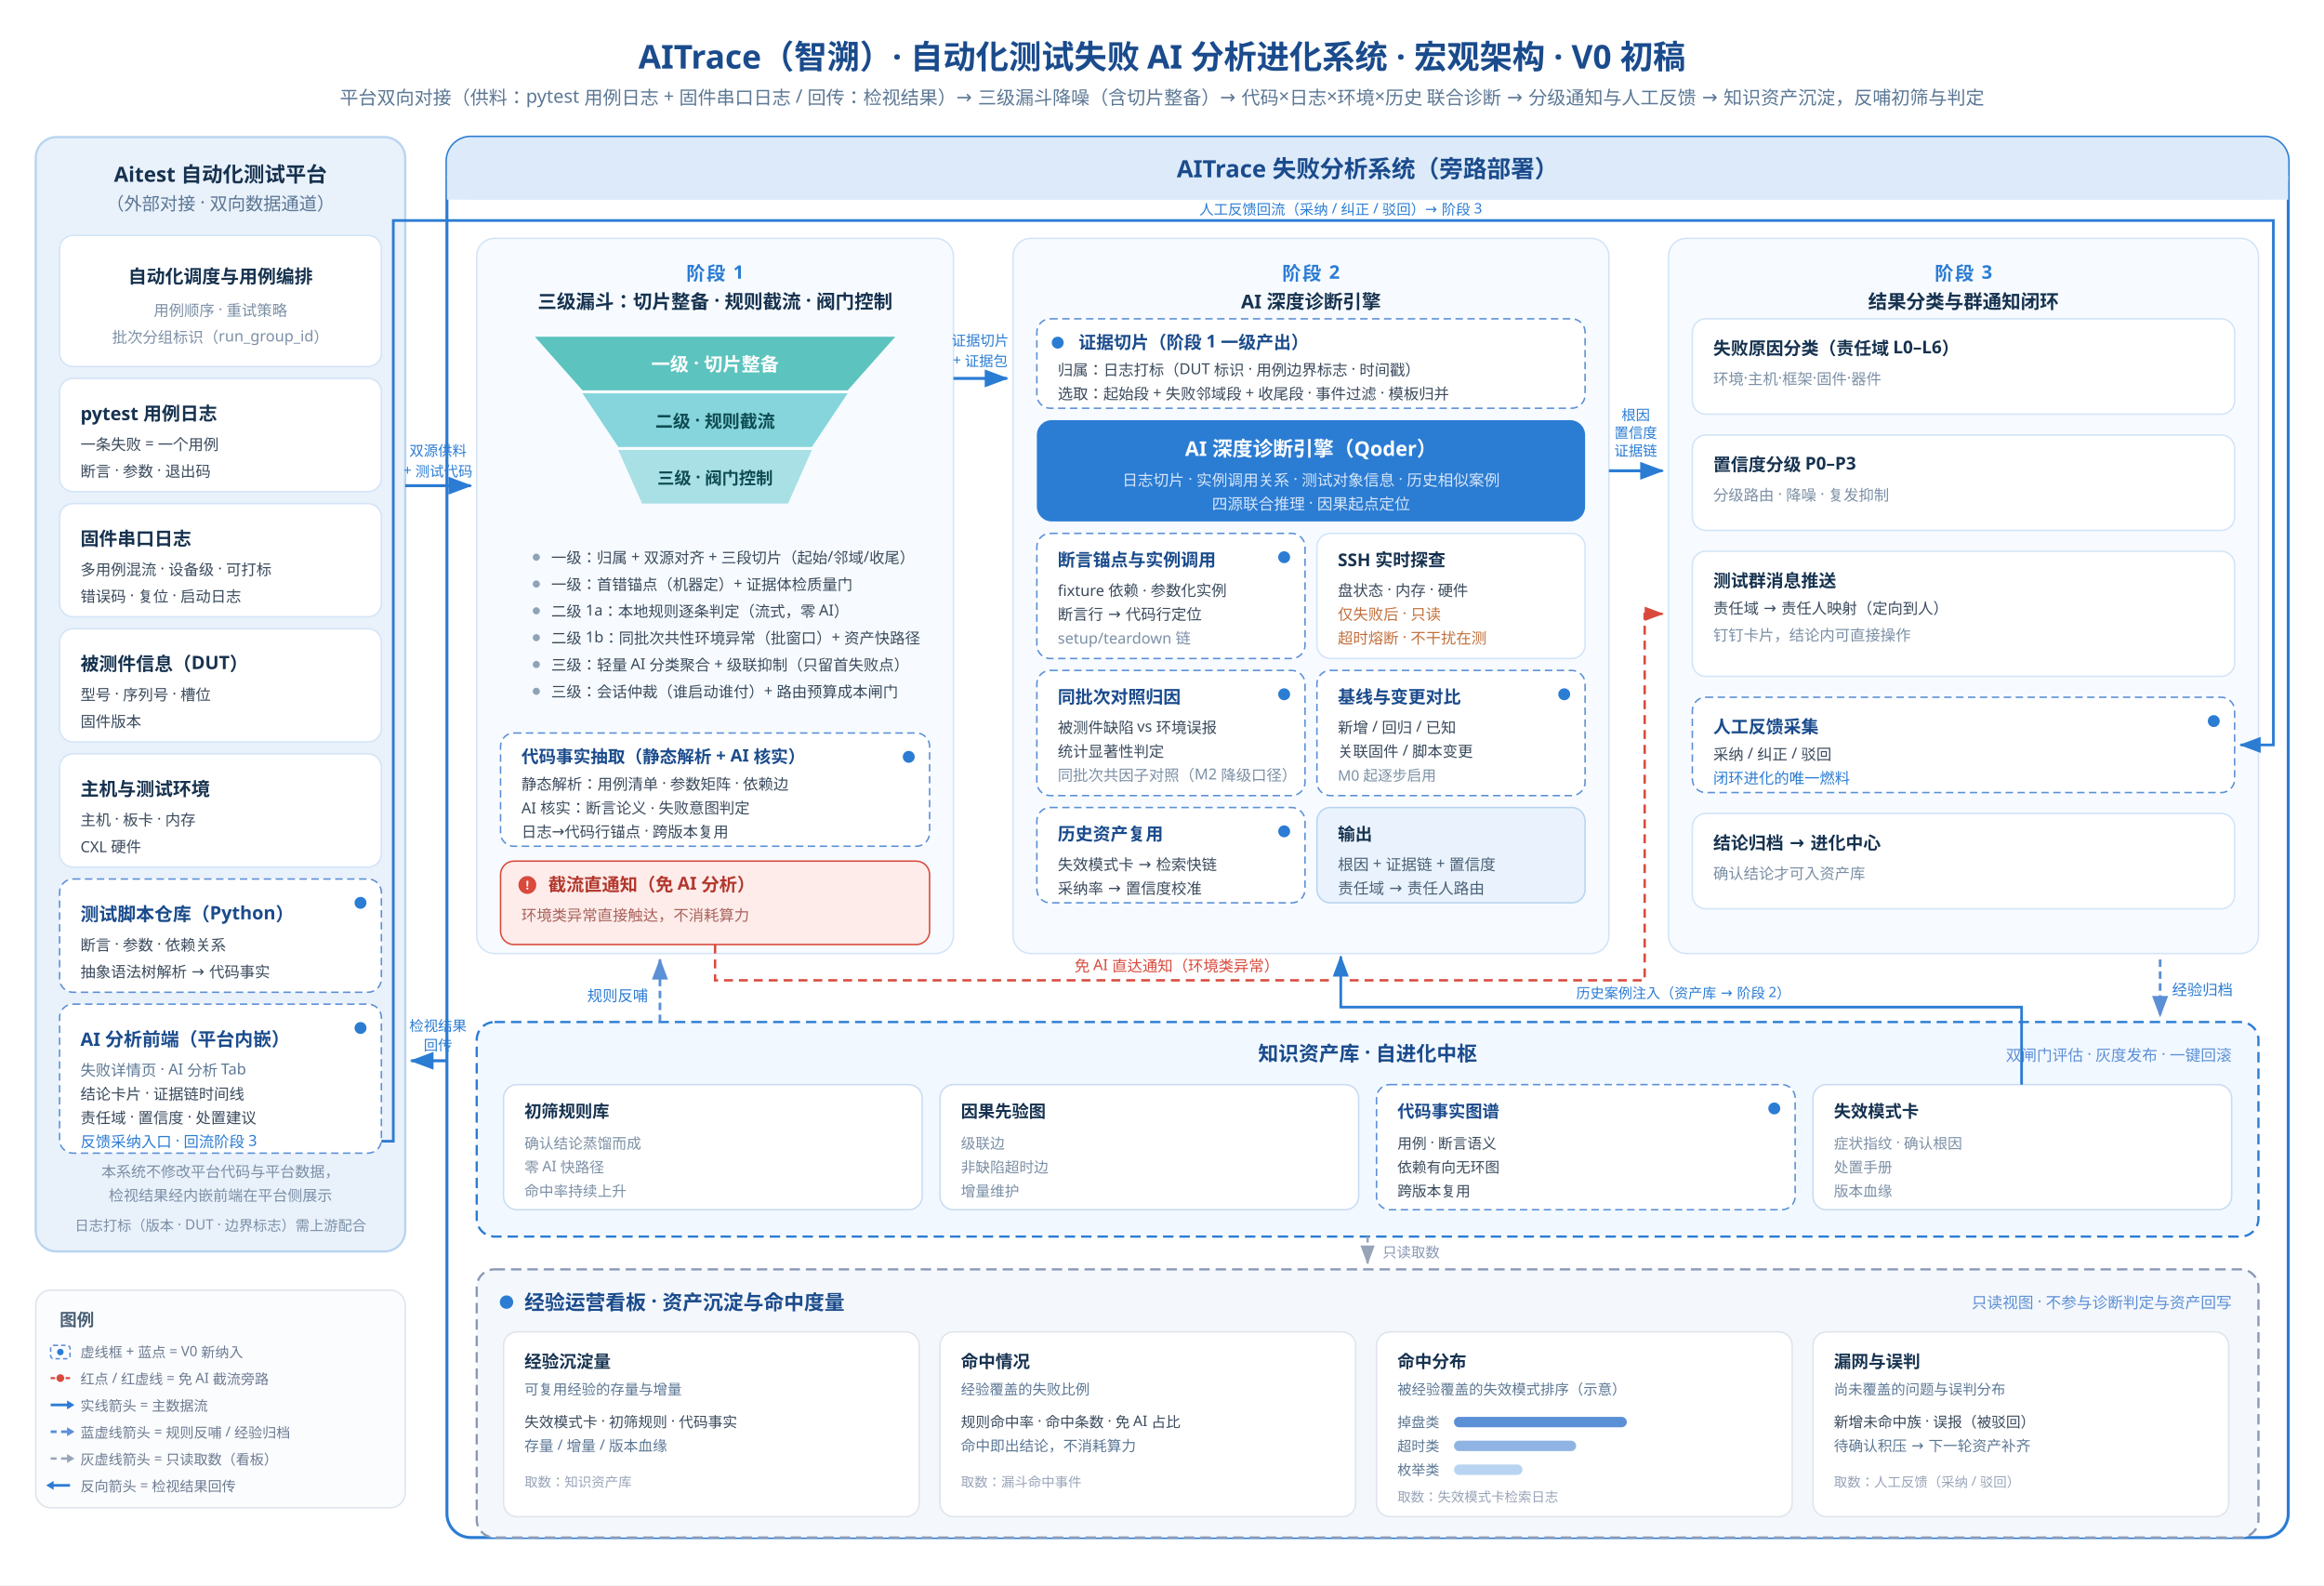
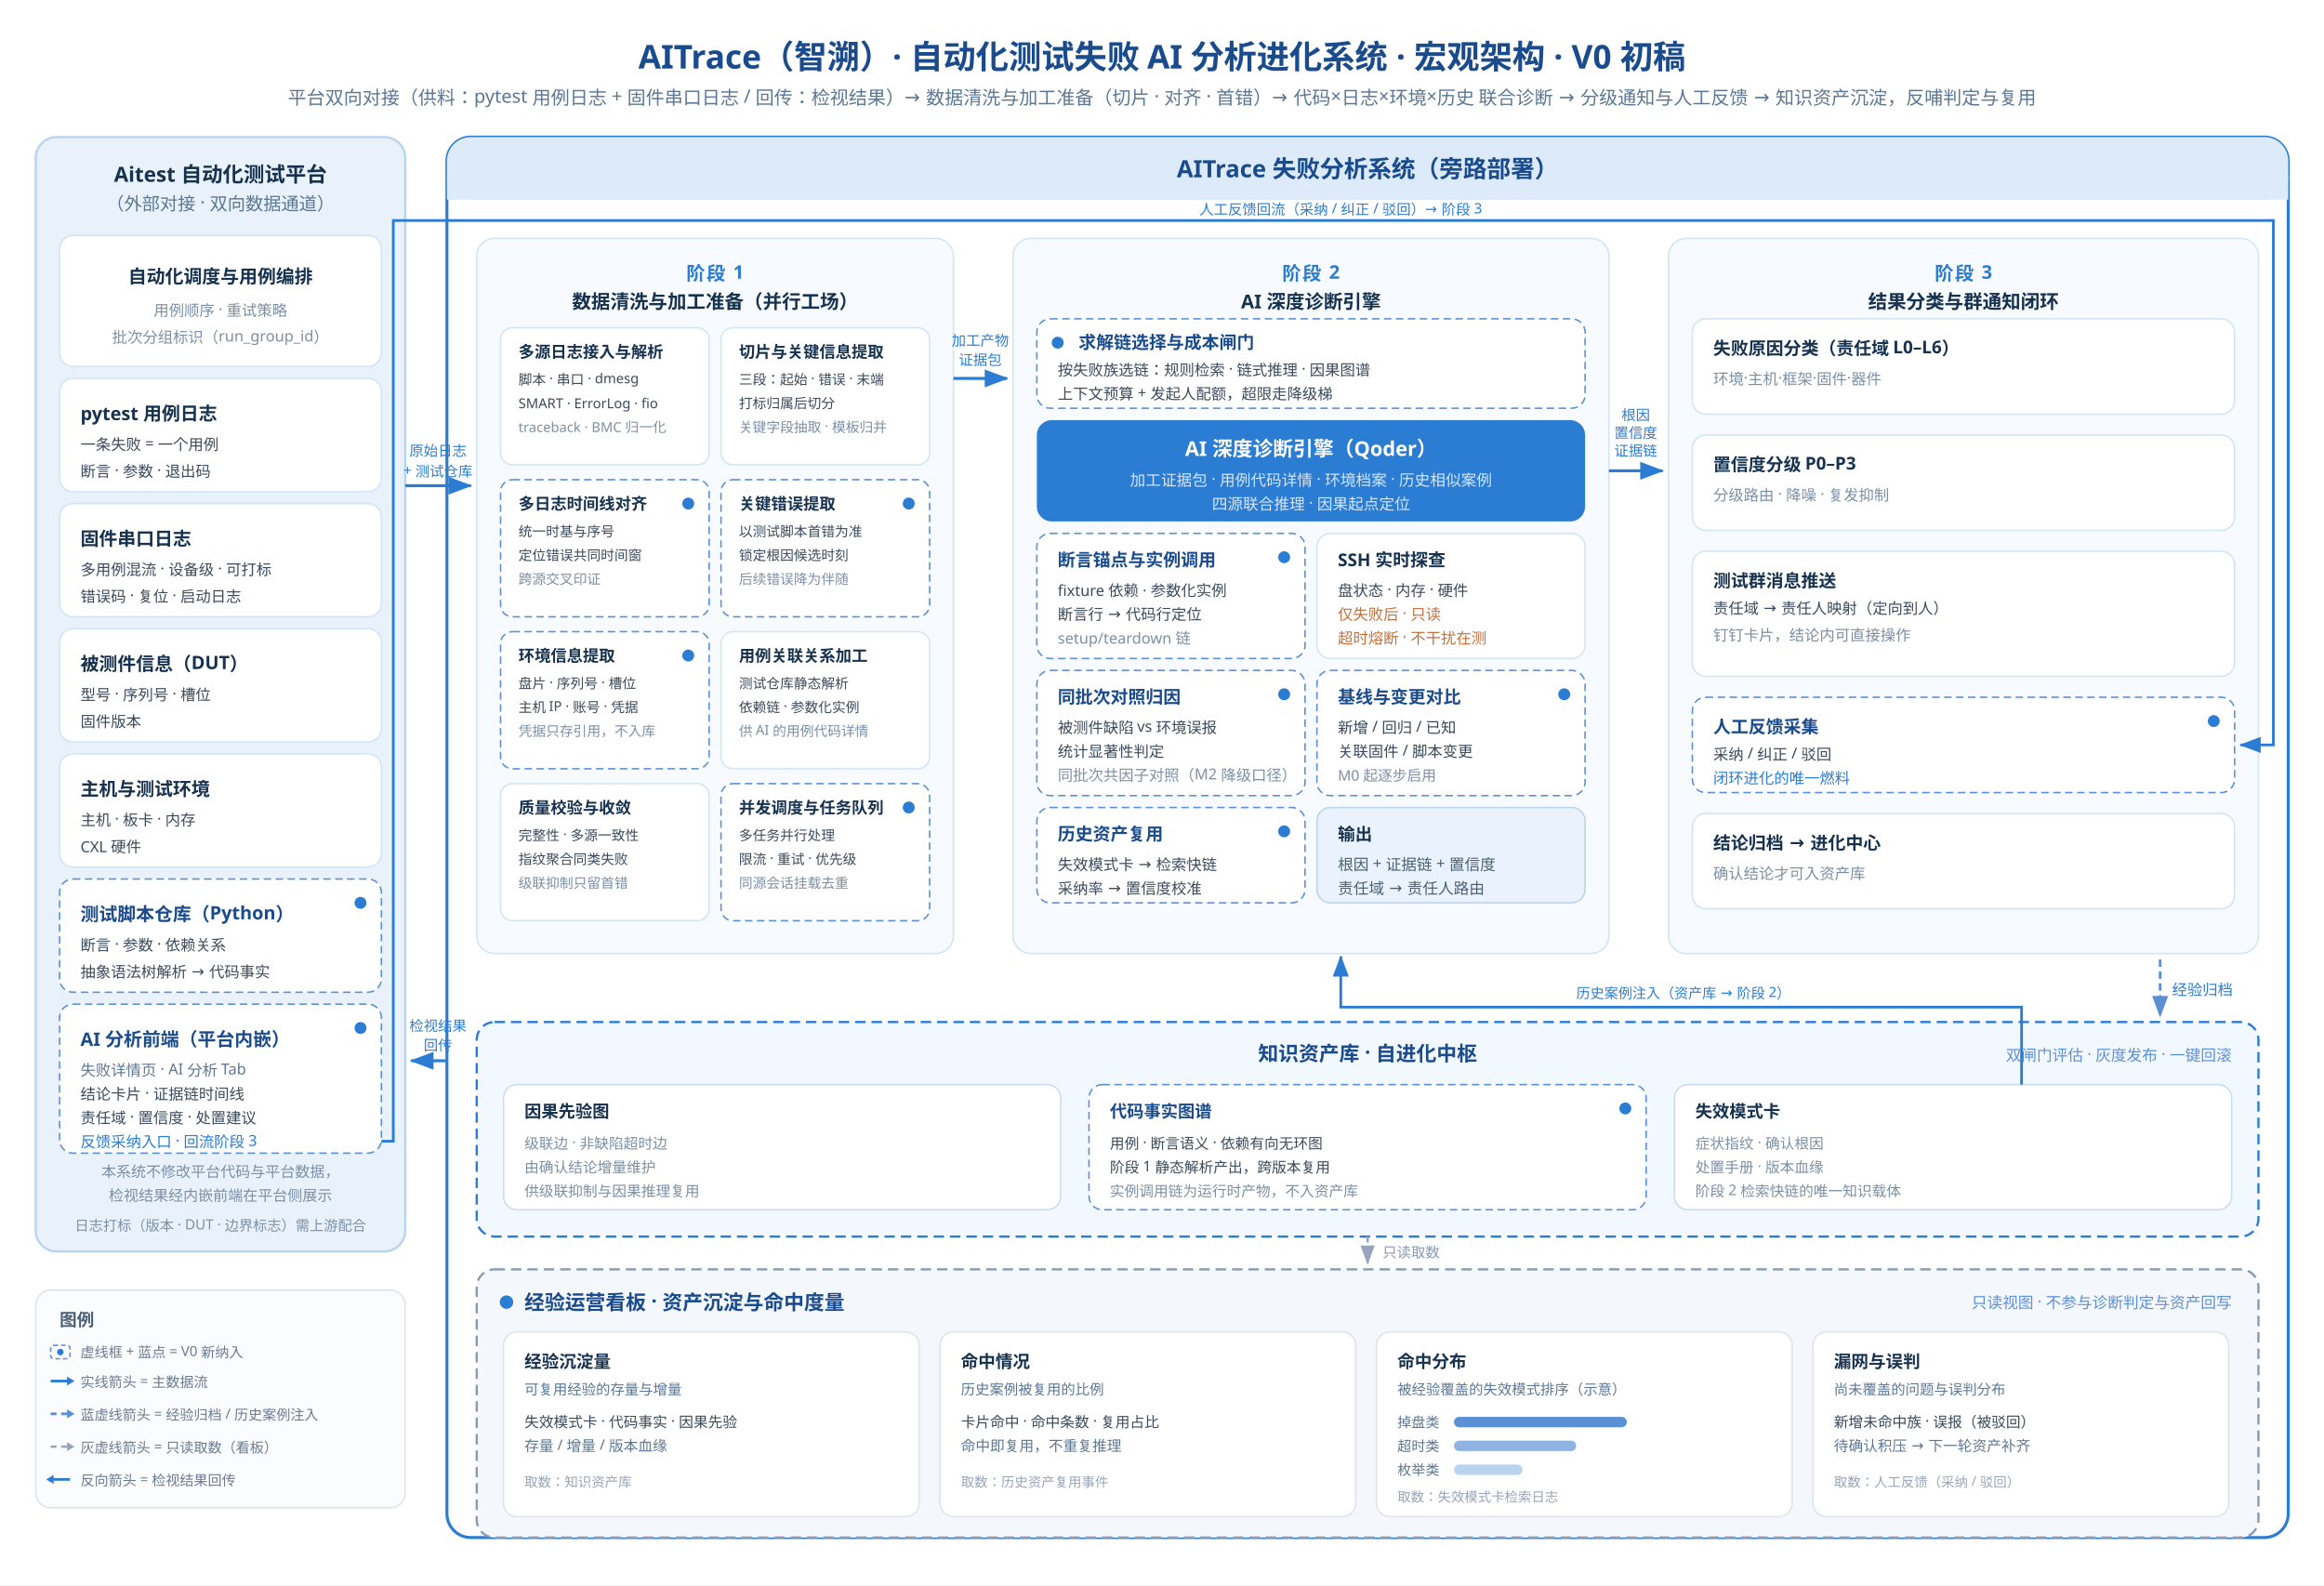
<svg xmlns="http://www.w3.org/2000/svg" viewBox="0 0 1560 1064" width="1560" height="1064" font-family="'Outfit','PingFang SC','Microsoft YaHei',sans-serif">
  <defs>
    <marker id="b" markerWidth="9" markerHeight="9" refX="7.5" refY="3" orient="auto">
      <polygon points="0 0, 8 3, 0 6" fill="#2b7cd3" />
    </marker>
    <marker id="r" markerWidth="9" markerHeight="9" refX="7.5" refY="3" orient="auto">
      <polygon points="0 0, 8 3, 0 6" fill="#d94a3d" />
    </marker>
    <marker id="bd" markerWidth="9" markerHeight="9" refX="7.5" refY="3" orient="auto">
      <polygon points="0 0, 8 3, 0 6" fill="#5b8fd6" />
    </marker>
    <marker id="g" markerWidth="9" markerHeight="9" refX="7.5" refY="3" orient="auto">
      <polygon points="0 0, 8 3, 0 6" fill="#98a4b8" />
    </marker>
  </defs>
  <rect x="0" y="0" width="1560" height="1064" fill="#ffffff" />
  <text x="780" y="46" text-anchor="middle" font-size="22" font-weight="700" fill="#1a4b8c">AITrace（智溯）· 自动化测试失败 AI 分析进化系统 · 宏观架构 · V0 初稿</text>
-   <text x="780" y="70" text-anchor="middle" font-size="12.5" fill="#5b7794">平台双向对接（供料：pytest 用例日志 + 固件串口日志 / 回传：检视结果）→ 三级漏斗降噪（含切片整备）→ 代码×日志×环境×历史 联合诊断 → 分级通知与人工反馈 → 知识资产沉淀，反哺初筛与判定</text>
+   <text x="780" y="70" text-anchor="middle" font-size="12.5" fill="#5b7794">平台双向对接（供料：pytest 用例日志 + 固件串口日志 / 回传：检视结果）→ 数据清洗与加工准备（切片 · 对齐 · 首错）→ 代码×日志×环境×历史 联合诊断 → 分级通知与人工反馈 → 知识资产沉淀，反哺判定与复用</text>
  <rect x="24" y="92" width="248" height="748" rx="14" fill="#e9f1fb" stroke="#b9d4f0" stroke-width="1.5" />
  <text x="148" y="122" text-anchor="middle" font-size="14" font-weight="700" fill="#16324f">Aitest 自动化测试平台</text>
  <text x="148" y="141" text-anchor="middle" font-size="12" fill="#5b7794">（外部对接 · 双向数据通道）</text>
  <rect x="40" y="158" width="216" height="88" rx="9" fill="#ffffff" stroke="#d3e4f7" />
  <text x="148" y="190" text-anchor="middle" font-size="12.4" font-weight="600" fill="#16324f">自动化调度与用例编排</text>
  <text x="148" y="212" text-anchor="middle" font-size="10.2" fill="#7b8fa5">用例顺序 · 重试策略</text>
  <text x="148" y="230" text-anchor="middle" font-size="10.2" fill="#7b8fa5">批次分组标识（run_group_id）</text>
  <rect x="40" y="254" width="216" height="76" rx="9" fill="#ffffff" stroke="#d3e4f7" />
  <text x="54" y="282" font-size="12.4" font-weight="600" fill="#16324f">pytest 用例日志</text>
  <text x="54" y="302" font-size="10.2" fill="#3a4a5c">一条失败 = 一个用例</text>
  <text x="54" y="320" font-size="10.2" fill="#3a4a5c">断言 · 参数 · 退出码</text>
  <rect x="40" y="338" width="216" height="76" rx="9" fill="#ffffff" stroke="#d3e4f7" />
  <text x="54" y="366" font-size="12.4" font-weight="600" fill="#16324f">固件串口日志</text>
  <text x="54" y="386" font-size="10.2" fill="#3a4a5c">多用例混流 · 设备级 · 可打标</text>
  <text x="54" y="404" font-size="10.2" fill="#3a4a5c">错误码 · 复位 · 启动日志</text>
  <rect x="40" y="422" width="216" height="76" rx="9" fill="#ffffff" stroke="#d3e4f7" />
  <text x="54" y="450" font-size="12.4" font-weight="600" fill="#16324f">被测件信息（DUT）</text>
  <text x="54" y="470" font-size="10.2" fill="#3a4a5c">型号 · 序列号 · 槽位</text>
  <text x="54" y="488" font-size="10.2" fill="#3a4a5c">固件版本</text>
  <rect x="40" y="506" width="216" height="76" rx="9" fill="#ffffff" stroke="#d3e4f7" />
  <text x="54" y="534" font-size="12.4" font-weight="600" fill="#16324f">主机与测试环境</text>
  <text x="54" y="554" font-size="10.2" fill="#3a4a5c">主机 · 板卡 · 内存</text>
  <text x="54" y="572" font-size="10.2" fill="#3a4a5c">CXL 硬件</text>
  <rect x="40" y="590" width="216" height="76" rx="9" fill="#ffffff" stroke="#5b8fd6" stroke-dasharray="5 3" />
  <circle cx="242" cy="606" r="4" fill="#2b7cd3" />
  <text x="54" y="618" font-size="12.4" font-weight="600" fill="#1a4b8c">测试脚本仓库（Python）</text>
  <text x="54" y="638" font-size="10.2" fill="#3a4a5c">断言 · 参数 · 依赖关系</text>
  <text x="54" y="656" font-size="10.2" fill="#3a4a5c">抽象语法树解析 → 代码事实</text>
  <rect x="40" y="674" width="216" height="100" rx="9" fill="#ffffff" stroke="#5b8fd6" stroke-dasharray="5 3" />
  <circle cx="242" cy="690" r="4" fill="#2b7cd3" />
  <text x="54" y="702" font-size="12.4" font-weight="600" fill="#1a4b8c">AI 分析前端（平台内嵌）</text>
  <text x="54" y="722" font-size="10.2" fill="#5b7794">失败详情页 · AI 分析 Tab</text>
  <text x="54" y="738" font-size="10.2" fill="#3a4a5c">结论卡片 · 证据链时间线</text>
  <text x="54" y="754" font-size="10.2" fill="#3a4a5c">责任域 · 置信度 · 处置建议</text>
  <text x="54" y="770" font-size="10.2" fill="#2b7cd3">反馈采纳入口 · 回流阶段 3</text>
  <text x="148" y="790" text-anchor="middle" font-size="10" fill="#7b8fa5">本系统不修改平台代码与平台数据，</text>
  <text x="148" y="806" text-anchor="middle" font-size="10" fill="#7b8fa5">检视结果经内嵌前端在平台侧展示</text>
  <text x="148" y="826" text-anchor="middle" font-size="9.5" fill="#7b8fa5">日志打标（版本 · DUT · 边界标志）需上游配合</text>
  <rect x="300" y="92" width="1236" height="940" rx="16" fill="#ffffff" stroke="#2b7cd3" stroke-width="2" />
  <rect x="300" y="92" width="1236" height="42" rx="16" fill="#dceafa" />
  <rect x="300" y="118" width="1236" height="16" fill="#dceafa" />
  <text x="918" y="119" text-anchor="middle" font-size="16" font-weight="700" fill="#1a4b8c">AITrace 失败分析系统（旁路部署）</text>
  <rect x="320" y="160" width="320" height="480" rx="12" fill="#f7fbff" stroke="#d3e4f7" />
  <text x="480" y="188" text-anchor="middle" font-size="12.6" font-weight="600" fill="#2b7cd3" letter-spacing="1">阶段 1</text>
-   <text x="480" y="207" text-anchor="middle" font-size="12.8" font-weight="700" fill="#16324f">三级漏斗：切片整备 · 规则截流 · 阀门控制</text>
-   <polygon points="359,226 601,226 569,262 391,262" fill="#5cc3be" />
-   <text x="480" y="249" text-anchor="middle" font-size="12.6" font-weight="700" fill="#ffffff">一级 · 切片整备</text>
-   <polygon points="391,264 569,264 545,300 415,300" fill="#86d5dc" />
-   <text x="480" y="287" text-anchor="middle" font-size="11.8" font-weight="600" fill="#0e4b52">二级 · 规则截流</text>
-   <polygon points="415,302 545,302 529,338 431,338" fill="#a8e0e5" />
-   <text x="480" y="325" text-anchor="middle" font-size="11.4" font-weight="600" fill="#0e4b52">三级 · 阀门控制</text>
-   <circle cx="360" cy="374" r="2.4" fill="#8fa3b8" />
-   <text x="370" y="378" font-size="10.2" fill="#3a4a5c">一级：归属 + 双源对齐 + 三段切片（起始/邻域/收尾）</text>
-   <circle cx="360" cy="392" r="2.4" fill="#8fa3b8" />
-   <text x="370" y="396" font-size="10.2" fill="#3a4a5c">一级：首错锚点（机器定）+ 证据体检质量门</text>
-   <circle cx="360" cy="410" r="2.4" fill="#8fa3b8" />
-   <text x="370" y="414" font-size="10.2" fill="#3a4a5c">二级 1a：本地规则逐条判定（流式，零 AI）</text>
-   <circle cx="360" cy="428" r="2.4" fill="#8fa3b8" />
-   <text x="370" y="432" font-size="10.2" fill="#3a4a5c">二级 1b：同批次共性环境异常（批窗口）+ 资产快路径</text>
-   <circle cx="360" cy="446" r="2.4" fill="#8fa3b8" />
-   <text x="370" y="450" font-size="10.2" fill="#3a4a5c">三级：轻量 AI 分类聚合 + 级联抑制（只留首失败点）</text>
-   <circle cx="360" cy="464" r="2.4" fill="#8fa3b8" />
-   <text x="370" y="468" font-size="10.2" fill="#3a4a5c">三级：会话仲裁（谁启动谁付）+ 路由预算成本闸门</text>
-   <rect x="336" y="492" width="288" height="76" rx="9" fill="#ffffff" stroke="#5b8fd6" stroke-dasharray="5 3" />
-   <circle cx="610" cy="508" r="4" fill="#2b7cd3" />
-   <text x="350" y="512" font-size="11.6" font-weight="700" fill="#1a4b8c">代码事实抽取（静态解析 + AI 核实）</text>
-   <text x="350" y="530" font-size="10.2" fill="#3a4a5c">静态解析：用例清单 · 参数矩阵 · 依赖边</text>
-   <text x="350" y="546" font-size="10.2" fill="#3a4a5c">AI 核实：断言论义 · 失败意图判定</text>
-   <text x="350" y="562" font-size="10.2" fill="#3a4a5c">日志→代码行锚点 · 跨版本复用</text>
-   <rect x="336" y="578" width="288" height="56" rx="9" fill="#fdecea" stroke="#d94a3d" />
-   <circle cx="354" cy="594" r="6" fill="#d94a3d" />
-   <text x="354" y="597" text-anchor="middle" font-size="8" font-weight="700" fill="#ffffff">!</text>
-   <text x="368" y="598" font-size="12" font-weight="700" fill="#b3372c">截流直通知（免 AI 分析）</text>
-   <text x="350" y="618" font-size="10.2" fill="#a8625a">环境类异常直接触达，不消耗算力</text>
+   <text x="480" y="207" text-anchor="middle" font-size="12.8" font-weight="700" fill="#16324f">数据清洗与加工准备（并行工场）</text>
+   <rect x="336" y="220" width="140" height="92" rx="8" fill="#ffffff" stroke="#d3e4f7" />
+   <text x="348" y="240" font-size="10.8" font-weight="700" fill="#16324f">多源日志接入与解析</text>
+   <text x="348" y="258" font-size="9.2" fill="#3a4a5c">脚本 · 串口 · dmesg</text>
+   <text x="348" y="274" font-size="9.2" fill="#3a4a5c">SMART · ErrorLog · fio</text>
+   <text x="348" y="290" font-size="9.2" fill="#7b8fa5">traceback · BMC 归一化</text>
+   <rect x="484" y="220" width="140" height="92" rx="8" fill="#ffffff" stroke="#d3e4f7" />
+   <text x="496" y="240" font-size="10.8" font-weight="700" fill="#16324f">切片与关键信息提取</text>
+   <text x="496" y="258" font-size="9.2" fill="#3a4a5c">三段：起始 · 错误 · 末端</text>
+   <text x="496" y="274" font-size="9.2" fill="#3a4a5c">打标归属后切分</text>
+   <text x="496" y="290" font-size="9.2" fill="#7b8fa5">关键字段抽取 · 模板归并</text>
+   <rect x="336" y="322" width="140" height="92" rx="8" fill="#ffffff" stroke="#5b8fd6" stroke-dasharray="5 3" />
+   <circle cx="462" cy="338" r="4" fill="#2b7cd3" />
+   <text x="348" y="342" font-size="10.8" font-weight="700" fill="#16324f">多日志时间线对齐</text>
+   <text x="348" y="360" font-size="9.2" fill="#3a4a5c">统一时基与序号</text>
+   <text x="348" y="376" font-size="9.2" fill="#3a4a5c">定位错误共同时间窗</text>
+   <text x="348" y="392" font-size="9.2" fill="#7b8fa5">跨源交叉印证</text>
+   <rect x="484" y="322" width="140" height="92" rx="8" fill="#ffffff" stroke="#5b8fd6" stroke-dasharray="5 3" />
+   <circle cx="610" cy="338" r="4" fill="#2b7cd3" />
+   <text x="496" y="342" font-size="10.8" font-weight="700" fill="#16324f">关键错误提取</text>
+   <text x="496" y="360" font-size="9.2" fill="#3a4a5c">以测试脚本首错为准</text>
+   <text x="496" y="376" font-size="9.2" fill="#3a4a5c">锁定根因候选时刻</text>
+   <text x="496" y="392" font-size="9.2" fill="#7b8fa5">后续错误降为伴随</text>
+   <rect x="336" y="424" width="140" height="92" rx="8" fill="#ffffff" stroke="#5b8fd6" stroke-dasharray="5 3" />
+   <circle cx="462" cy="440" r="4" fill="#2b7cd3" />
+   <text x="348" y="444" font-size="10.8" font-weight="700" fill="#16324f">环境信息提取</text>
+   <text x="348" y="462" font-size="9.2" fill="#3a4a5c">盘片 · 序列号 · 槽位</text>
+   <text x="348" y="478" font-size="9.2" fill="#3a4a5c">主机 IP · 账号 · 凭据</text>
+   <text x="348" y="494" font-size="9.2" fill="#7b8fa5">凭据只存引用，不入库</text>
+   <rect x="484" y="424" width="140" height="92" rx="8" fill="#ffffff" stroke="#d3e4f7" />
+   <text x="496" y="444" font-size="10.8" font-weight="700" fill="#16324f">用例关联关系加工</text>
+   <text x="496" y="462" font-size="9.2" fill="#3a4a5c">测试仓库静态解析</text>
+   <text x="496" y="478" font-size="9.2" fill="#3a4a5c">依赖链 · 参数化实例</text>
+   <text x="496" y="494" font-size="9.2" fill="#7b8fa5">供 AI 的用例代码详情</text>
+   <rect x="336" y="526" width="140" height="92" rx="8" fill="#ffffff" stroke="#d3e4f7" />
+   <text x="348" y="546" font-size="10.8" font-weight="700" fill="#16324f">质量校验与收敛</text>
+   <text x="348" y="564" font-size="9.2" fill="#3a4a5c">完整性 · 多源一致性</text>
+   <text x="348" y="580" font-size="9.2" fill="#3a4a5c">指纹聚合同类失败</text>
+   <text x="348" y="596" font-size="9.2" fill="#7b8fa5">级联抑制只留首错</text>
+   <rect x="484" y="526" width="140" height="92" rx="8" fill="#ffffff" stroke="#5b8fd6" stroke-dasharray="5 3" />
+   <circle cx="610" cy="542" r="4" fill="#2b7cd3" />
+   <text x="496" y="546" font-size="10.8" font-weight="700" fill="#16324f">并发调度与任务队列</text>
+   <text x="496" y="564" font-size="9.2" fill="#3a4a5c">多任务并行处理</text>
+   <text x="496" y="580" font-size="9.2" fill="#3a4a5c">限流 · 重试 · 优先级</text>
+   <text x="496" y="596" font-size="9.2" fill="#7b8fa5">同源会话挂载去重</text>
  <rect x="680" y="160" width="400" height="480" rx="12" fill="#f7fbff" stroke="#d3e4f7" />
  <text x="880" y="188" text-anchor="middle" font-size="12.6" font-weight="600" fill="#2b7cd3" letter-spacing="1">阶段 2</text>
  <text x="880" y="207" text-anchor="middle" font-size="12.8" font-weight="700" fill="#16324f">AI 深度诊断引擎</text>
  <rect x="696" y="214" width="368" height="60" rx="9" fill="#ffffff" stroke="#5b8fd6" stroke-dasharray="5 3" />
  <circle cx="710" cy="230" r="4" fill="#2b7cd3" />
-   <text x="724" y="234" font-size="11.8" font-weight="700" fill="#1a4b8c">证据切片（阶段 1 一级产出）</text>
-   <text x="710" y="252" font-size="10.2" fill="#3a4a5c">归属：日志打标（DUT 标识 · 用例边界标志 · 时间戳）</text>
-   <text x="710" y="268" font-size="10.2" fill="#3a4a5c">选取：起始段 + 失败邻域段 + 收尾段 · 事件过滤 · 模板归并</text>
+   <text x="724" y="234" font-size="11.8" font-weight="700" fill="#1a4b8c">求解链选择与成本闸门</text>
+   <text x="710" y="252" font-size="10.2" fill="#3a4a5c">按失败族选链：规则检索 · 链式推理 · 因果图谱</text>
+   <text x="710" y="268" font-size="10.2" fill="#3a4a5c">上下文预算 + 发起人配额，超限走降级梯</text>
  <rect x="696" y="282" width="368" height="68" rx="10" fill="#2b7cd3" />
  <text x="880" y="306" text-anchor="middle" font-size="13.6" font-weight="700" fill="#ffffff">AI 深度诊断引擎（Qoder）</text>
-   <text x="880" y="326" text-anchor="middle" font-size="10.4" fill="#d5e6f9">日志切片 · 实例调用关系 · 测试对象信息 · 历史相似案例</text>
+   <text x="880" y="326" text-anchor="middle" font-size="10.4" fill="#d5e6f9">加工证据包 · 用例代码详情 · 环境档案 · 历史相似案例</text>
  <text x="880" y="342" text-anchor="middle" font-size="10.4" fill="#d5e6f9">四源联合推理 · 因果起点定位</text>
  <rect x="696" y="358" width="180" height="84" rx="9" fill="#ffffff" stroke="#5b8fd6" stroke-dasharray="5 3" />
  <circle cx="862" cy="374" r="4" fill="#2b7cd3" />
  <text x="710" y="380" font-size="11.8" font-weight="700" fill="#1a4b8c">断言锚点与实例调用</text>
  <text x="710" y="400" font-size="10.2" fill="#3a4a5c">fixture 依赖 · 参数化实例</text>
  <text x="710" y="416" font-size="10.2" fill="#3a4a5c">断言行 → 代码行定位</text>
  <text x="710" y="432" font-size="10.2" fill="#7b8fa5">setup/teardown 链</text>
  <rect x="884" y="358" width="180" height="84" rx="9" fill="#ffffff" stroke="#d3e4f7" />
  <text x="898" y="380" font-size="11.8" font-weight="700" fill="#16324f">SSH 实时探查</text>
  <text x="898" y="400" font-size="10.2" fill="#3a4a5c">盘状态 · 内存 · 硬件</text>
  <text x="898" y="416" font-size="10.2" fill="#c2703c">仅失败后 · 只读</text>
  <text x="898" y="432" font-size="10.2" fill="#c2703c">超时熔断 · 不干扰在测</text>
  <rect x="696" y="450" width="180" height="84" rx="9" fill="#ffffff" stroke="#5b8fd6" stroke-dasharray="5 3" />
  <circle cx="862" cy="466" r="4" fill="#2b7cd3" />
  <text x="710" y="472" font-size="11.8" font-weight="700" fill="#1a4b8c">同批次对照归因</text>
  <text x="710" y="492" font-size="10.2" fill="#3a4a5c">被测件缺陷 vs 环境误报</text>
  <text x="710" y="508" font-size="10.2" fill="#3a4a5c">统计显著性判定</text>
  <text x="710" y="524" font-size="10.2" fill="#7b8fa5">同批次共因子对照（M2 降级口径）</text>
  <rect x="884" y="450" width="180" height="84" rx="9" fill="#ffffff" stroke="#5b8fd6" stroke-dasharray="5 3" />
  <circle cx="1050" cy="466" r="4" fill="#2b7cd3" />
  <text x="898" y="472" font-size="11.8" font-weight="700" fill="#1a4b8c">基线与变更对比</text>
  <text x="898" y="492" font-size="10.2" fill="#3a4a5c">新增 / 回归 / 已知</text>
  <text x="898" y="508" font-size="10.2" fill="#3a4a5c">关联固件 / 脚本变更</text>
  <text x="898" y="524" font-size="9.8" fill="#7b8fa5">M0 起逐步启用</text>
  <rect x="696" y="542" width="180" height="64" rx="9" fill="#ffffff" stroke="#5b8fd6" stroke-dasharray="5 3" />
  <circle cx="862" cy="558" r="4" fill="#2b7cd3" />
  <text x="710" y="564" font-size="11.8" font-weight="700" fill="#1a4b8c">历史资产复用</text>
  <text x="710" y="584" font-size="10.2" fill="#3a4a5c">失效模式卡 → 检索快链</text>
  <text x="710" y="600" font-size="10.2" fill="#3a4a5c">采纳率 → 置信度校准</text>
  <rect x="884" y="542" width="180" height="64" rx="9" fill="#eaf3fd" stroke="#b9d4f0" />
  <text x="898" y="564" font-size="11.6" font-weight="700" fill="#16324f">输出</text>
  <text x="898" y="584" font-size="10.4" fill="#4a6076">根因 + 证据链 + 置信度</text>
  <text x="898" y="600" font-size="10.4" fill="#4a6076">责任域 → 责任人路由</text>
  <rect x="1120" y="160" width="396" height="480" rx="12" fill="#f7fbff" stroke="#d3e4f7" />
  <text x="1318" y="188" text-anchor="middle" font-size="12.6" font-weight="600" fill="#2b7cd3" letter-spacing="1">阶段 3</text>
  <text x="1318" y="207" text-anchor="middle" font-size="12.8" font-weight="700" fill="#16324f">结果分类与群通知闭环</text>
  <rect x="1136" y="214" width="364" height="64" rx="9" fill="#ffffff" stroke="#d3e4f7" />
  <text x="1150" y="238" font-size="11.8" font-weight="700" fill="#16324f">失败原因分类（责任域 L0–L6）</text>
  <text x="1150" y="258" font-size="10.2" fill="#7b8fa5">环境·主机·框架·固件·器件</text>
  <rect x="1136" y="292" width="364" height="64" rx="9" fill="#ffffff" stroke="#d3e4f7" />
  <text x="1150" y="316" font-size="11.8" font-weight="700" fill="#16324f">置信度分级 P0–P3</text>
  <text x="1150" y="336" font-size="10.2" fill="#7b8fa5">分级路由 · 降噪 · 复发抑制</text>
  <rect x="1136" y="370" width="364" height="84" rx="9" fill="#ffffff" stroke="#d3e4f7" />
  <text x="1150" y="394" font-size="11.8" font-weight="700" fill="#16324f">测试群消息推送</text>
  <text x="1150" y="412" font-size="10.2" fill="#3a4a5c">责任域 → 责任人映射（定向到人）</text>
  <text x="1150" y="430" font-size="10.2" fill="#7b8fa5">钉钉卡片，结论内可直接操作</text>
  <rect x="1136" y="468" width="364" height="64" rx="9" fill="#ffffff" stroke="#5b8fd6" stroke-dasharray="5 3" />
  <circle cx="1486" cy="484" r="4" fill="#2b7cd3" />
  <text x="1150" y="492" font-size="11.8" font-weight="700" fill="#1a4b8c">人工反馈采集</text>
  <text x="1150" y="510" font-size="10.2" fill="#3a4a5c">采纳 / 纠正 / 驳回</text>
  <text x="1150" y="526" font-size="10.2" fill="#2b7cd3">闭环进化的唯一燃料</text>
  <rect x="1136" y="546" width="364" height="64" rx="9" fill="#ffffff" stroke="#d3e4f7" />
  <text x="1150" y="570" font-size="11.8" font-weight="700" fill="#16324f">结论归档 → 进化中心</text>
  <text x="1150" y="590" font-size="10.2" fill="#7b8fa5">确认结论才可入资产库</text>
  <rect x="320" y="686" width="1196" height="144" rx="12" fill="#f2f8ff" stroke="#2b7cd3" stroke-width="1.5" stroke-dasharray="7 4" />
  <text x="918" y="712" text-anchor="middle" font-size="13.6" font-weight="700" fill="#1a4b8c">知识资产库 · 自进化中枢</text>
  <text x="1498" y="712" text-anchor="end" font-size="10.4" fill="#5b8fd6">双闸门评估 · 灰度发布 · 一键回滚</text>
-   <rect x="338" y="728" width="281" height="84" rx="9" fill="#ffffff" stroke="#c9dcf3" />
-   <text x="352" y="750" font-size="11.4" font-weight="700" fill="#16324f">初筛规则库</text>
-   <text x="352" y="771" font-size="9.8" fill="#7b8fa5">确认结论蒸馏而成</text>
-   <text x="352" y="787" font-size="9.8" fill="#7b8fa5">零 AI 快路径</text>
-   <text x="352" y="803" font-size="9.8" fill="#7b8fa5">命中率持续上升</text>
-   <rect x="631" y="728" width="281" height="84" rx="9" fill="#ffffff" stroke="#c9dcf3" />
-   <text x="645" y="750" font-size="11.4" font-weight="700" fill="#16324f">因果先验图</text>
-   <text x="645" y="771" font-size="9.8" fill="#7b8fa5">级联边</text>
-   <text x="645" y="787" font-size="9.8" fill="#7b8fa5">非缺陷超时边</text>
-   <text x="645" y="803" font-size="9.8" fill="#7b8fa5">增量维护</text>
-   <rect x="924" y="728" width="281" height="84" rx="9" fill="#ffffff" stroke="#5b8fd6" stroke-dasharray="5 3" />
-   <circle cx="1191" cy="744" r="4" fill="#2b7cd3" />
-   <text x="938" y="750" font-size="11.4" font-weight="700" fill="#1a4b8c">代码事实图谱</text>
-   <text x="938" y="771" font-size="9.8" fill="#3a4a5c">用例 · 断言语义</text>
-   <text x="938" y="787" font-size="9.8" fill="#3a4a5c">依赖有向无环图</text>
-   <text x="938" y="803" font-size="9.8" fill="#3a4a5c">跨版本复用</text>
-   <rect x="1217" y="728" width="281" height="84" rx="9" fill="#ffffff" stroke="#c9dcf3" />
-   <text x="1231" y="750" font-size="11.4" font-weight="700" fill="#16324f">失效模式卡</text>
-   <text x="1231" y="771" font-size="9.8" fill="#7b8fa5">症状指纹 · 确认根因</text>
-   <text x="1231" y="787" font-size="9.8" fill="#7b8fa5">处置手册</text>
-   <text x="1231" y="803" font-size="9.8" fill="#7b8fa5">版本血缘</text>
+   <rect x="338" y="728" width="374" height="84" rx="9" fill="#ffffff" stroke="#c9dcf3" />
+   <text x="352" y="750" font-size="11.4" font-weight="700" fill="#16324f">因果先验图</text>
+   <text x="352" y="771" font-size="9.8" fill="#7b8fa5">级联边 · 非缺陷超时边</text>
+   <text x="352" y="787" font-size="9.8" fill="#7b8fa5">由确认结论增量维护</text>
+   <text x="352" y="803" font-size="9.8" fill="#7b8fa5">供级联抑制与因果推理复用</text>
+   <rect x="731" y="728" width="374" height="84" rx="9" fill="#ffffff" stroke="#5b8fd6" stroke-dasharray="5 3" />
+   <circle cx="1091" cy="744" r="4" fill="#2b7cd3" />
+   <text x="745" y="750" font-size="11.4" font-weight="700" fill="#1a4b8c">代码事实图谱</text>
+   <text x="745" y="771" font-size="9.8" fill="#3a4a5c">用例 · 断言语义 · 依赖有向无环图</text>
+   <text x="745" y="787" font-size="9.8" fill="#3a4a5c">阶段 1 静态解析产出，跨版本复用</text>
+   <text x="745" y="803" font-size="9.8" fill="#7b8fa5">实例调用链为运行时产物，不入资产库</text>
+   <rect x="1124" y="728" width="374" height="84" rx="9" fill="#ffffff" stroke="#c9dcf3" />
+   <text x="1138" y="750" font-size="11.4" font-weight="700" fill="#16324f">失效模式卡</text>
+   <text x="1138" y="771" font-size="9.8" fill="#7b8fa5">症状指纹 · 确认根因</text>
+   <text x="1138" y="787" font-size="9.8" fill="#7b8fa5">处置手册 · 版本血缘</text>
+   <text x="1138" y="803" font-size="9.8" fill="#7b8fa5">阶段 2 检索快链的唯一知识载体</text>
  <rect x="320" y="852" width="1196" height="180" rx="12" fill="#f4f7fc" stroke="#8a99b5" stroke-width="1.5" stroke-dasharray="7 4" />
  <circle cx="340" cy="874" r="4.5" fill="#2b7cd3" />
  <text x="352" y="879" font-size="13.6" font-weight="700" fill="#1a4b8c">经验运营看板 · 资产沉淀与命中度量</text>
  <text x="1498" y="878" text-anchor="end" font-size="10.4" fill="#5b8fd6">只读视图 · 不参与诊断判定与资产回写</text>
  <rect x="338" y="894" width="279" height="124" rx="9" fill="#ffffff" stroke="#dfe4ec" />
  <text x="352" y="918" font-size="11.6" font-weight="700" fill="#16324f">经验沉淀量</text>
  <text x="352" y="936" font-size="9.6" fill="#5b7794">可复用经验的存量与增量</text>
-   <text x="352" y="958" font-size="9.8" fill="#3a4a5c">失效模式卡 · 初筛规则 · 代码事实</text>
+   <text x="352" y="958" font-size="9.8" fill="#3a4a5c">失效模式卡 · 代码事实 · 因果先验</text>
  <text x="352" y="974" font-size="9.8" fill="#5b7794">存量 / 增量 / 版本血缘</text>
  <text x="352" y="998" font-size="9" fill="#98a4b8">取数：知识资产库</text>
  <rect x="631" y="894" width="279" height="124" rx="9" fill="#ffffff" stroke="#dfe4ec" />
  <text x="645" y="918" font-size="11.6" font-weight="700" fill="#16324f">命中情况</text>
-   <text x="645" y="936" font-size="9.6" fill="#5b7794">经验覆盖的失败比例</text>
-   <text x="645" y="958" font-size="9.8" fill="#3a4a5c">规则命中率 · 命中条数 · 免 AI 占比</text>
-   <text x="645" y="974" font-size="9.8" fill="#5b7794">命中即出结论，不消耗算力</text>
-   <text x="645" y="998" font-size="9" fill="#98a4b8">取数：漏斗命中事件</text>
+   <text x="645" y="936" font-size="9.6" fill="#5b7794">历史案例被复用的比例</text>
+   <text x="645" y="958" font-size="9.8" fill="#3a4a5c">卡片命中 · 命中条数 · 复用占比</text>
+   <text x="645" y="974" font-size="9.8" fill="#5b7794">命中即复用，不重复推理</text>
+   <text x="645" y="998" font-size="9" fill="#98a4b8">取数：历史资产复用事件</text>
  <rect x="924" y="894" width="279" height="124" rx="9" fill="#ffffff" stroke="#dfe4ec" />
  <text x="938" y="918" font-size="11.6" font-weight="700" fill="#16324f">命中分布</text>
  <text x="938" y="936" font-size="9.6" fill="#5b7794">被经验覆盖的失效模式排序（示意）</text>
  <text x="938" y="958" font-size="9.4" fill="#5b7794">掉盘类</text>
  <rect x="976" y="951" width="116" height="7" rx="3.5" fill="#5b8fd6" />
  <text x="938" y="974" font-size="9.4" fill="#5b7794">超时类</text>
  <rect x="976" y="967" width="82" height="7" rx="3.5" fill="#8fb3e2" />
  <text x="938" y="990" font-size="9.4" fill="#5b7794">枚举类</text>
  <rect x="976" y="983" width="46" height="7" rx="3.5" fill="#b9d4f0" />
  <text x="938" y="1008" font-size="9" fill="#98a4b8">取数：失效模式卡检索日志</text>
  <rect x="1217" y="894" width="279" height="124" rx="9" fill="#ffffff" stroke="#dfe4ec" />
  <text x="1231" y="918" font-size="11.6" font-weight="700" fill="#16324f">漏网与误判</text>
  <text x="1231" y="936" font-size="9.6" fill="#5b7794">尚未覆盖的问题与误判分布</text>
  <text x="1231" y="958" font-size="9.8" fill="#3a4a5c">新增未命中族 · 误报（被驳回）</text>
  <text x="1231" y="974" font-size="9.8" fill="#5b7794">待确认积压 → 下一轮资产补齐</text>
  <text x="1231" y="998" font-size="9" fill="#98a4b8">取数：人工反馈（采纳 / 驳回）</text>
  <line x1="272" y1="326" x2="316" y2="326" stroke="#2b7cd3" stroke-width="2" marker-end="url(#b)" />
-   <text x="294" y="306" text-anchor="middle" font-size="9.6" fill="#2b7cd3">双源供料</text>
-   <text x="294" y="319" text-anchor="middle" font-size="9.6" fill="#2b7cd3">+ 测试代码</text>
+   <text x="294" y="306" text-anchor="middle" font-size="9.6" fill="#2b7cd3">原始日志</text>
+   <text x="294" y="319" text-anchor="middle" font-size="9.6" fill="#2b7cd3">+ 测试仓库</text>
  <line x1="300" y1="712" x2="276" y2="712" stroke="#2b7cd3" stroke-width="2" marker-end="url(#b)" />
  <text x="294" y="692" text-anchor="middle" font-size="9.6" fill="#2b7cd3">检视结果</text>
  <text x="294" y="705" text-anchor="middle" font-size="9.6" fill="#2b7cd3">回传</text>
  <path d="M 256 766 L 264 766 L 264 148 L 1526 148 L 1526 500 L 1504 500" fill="none" stroke="#2b7cd3" stroke-width="1.8" marker-end="url(#b)" />
  <text x="900" y="144" text-anchor="middle" font-size="9.6" fill="#2b7cd3">人工反馈回流（采纳 / 纠正 / 驳回）→ 阶段 3</text>
  <line x1="640" y1="254" x2="676" y2="254" stroke="#2b7cd3" stroke-width="2" marker-end="url(#b)" />
-   <text x="658" y="232" text-anchor="middle" font-size="9.6" fill="#2b7cd3">证据切片</text>
-   <text x="658" y="245" text-anchor="middle" font-size="9.6" fill="#2b7cd3">+ 证据包</text>
+   <text x="658" y="232" text-anchor="middle" font-size="9.6" fill="#2b7cd3">加工产物</text>
+   <text x="658" y="245" text-anchor="middle" font-size="9.6" fill="#2b7cd3">证据包</text>
  <line x1="1080" y1="316" x2="1116" y2="316" stroke="#2b7cd3" stroke-width="2" marker-end="url(#b)" />
  <text x="1098" y="282" text-anchor="middle" font-size="9.6" fill="#2b7cd3">根因</text>
  <text x="1098" y="294" text-anchor="middle" font-size="9.6" fill="#2b7cd3">置信度</text>
  <text x="1098" y="306" text-anchor="middle" font-size="9.6" fill="#2b7cd3">证据链</text>
-   <path d="M 480 634 L 480 658 L 894 658" fill="none" stroke="#d94a3d" stroke-width="1.6" stroke-dasharray="6 4" />
-   <path d="M 906 658 L 1104 658 L 1104 412 L 1116 412" fill="none" stroke="#d94a3d" stroke-width="1.6" stroke-dasharray="6 4" marker-end="url(#r)" />
-   <text x="790" y="652" text-anchor="middle" font-size="10.2" fill="#d94a3d">免 AI 直达通知（环境类异常）</text>
-   <line x1="443" y1="686" x2="443" y2="644" stroke="#5b8fd6" stroke-width="1.8" stroke-dasharray="5 3" marker-end="url(#bd)" />
-   <text x="435" y="672" text-anchor="end" font-size="10.2" fill="#2b7cd3">规则反哺</text>
  <path d="M 1357 728 L 1357 676 L 900 676 L 900 642" fill="none" stroke="#2b7cd3" stroke-width="1.8" marker-end="url(#b)" />
  <text x="1130" y="670" text-anchor="middle" font-size="9.4" fill="#2b7cd3">历史案例注入（资产库 → 阶段 2）</text>
  <line x1="1450" y1="644" x2="1450" y2="682" stroke="#5b8fd6" stroke-width="1.8" stroke-dasharray="5 3" marker-end="url(#bd)" />
  <text x="1458" y="668" font-size="10.2" fill="#2b7cd3">经验归档</text>
  <line x1="918" y1="830" x2="918" y2="848" stroke="#98a4b8" stroke-width="1.6" stroke-dasharray="4 3" marker-end="url(#g)" />
  <text x="928" y="844" font-size="9.6" fill="#8a99b5">只读取数</text>
  <rect x="24" y="866" width="248" height="146" rx="10" fill="#fbfcfe" stroke="#dfe4ec" />
  <text x="40" y="890" font-size="11.6" font-weight="700" fill="#4a6076">图例</text>
  <rect x="34" y="903" width="13" height="9" rx="2" fill="none" stroke="#5b8fd6" stroke-dasharray="3 2" />
  <circle cx="40.5" cy="907.5" r="2.2" fill="#2b7cd3" />
  <text x="54" y="911" font-size="9.4" fill="#6b7a90">虚线框 + 蓝点 = V0 新纳入</text>
-   <line x1="34" y1="925" x2="47" y2="925" stroke="#d94a3d" stroke-width="1.4" stroke-dasharray="3 2" />
-   <circle cx="40.5" cy="925" r="2.6" fill="#d94a3d" />
-   <text x="54" y="929" font-size="9.4" fill="#6b7a90">红点 / 红虚线 = 免 AI 截流旁路</text>
-   <line x1="34" y1="943" x2="47" y2="943" stroke="#2b7cd3" stroke-width="1.8" />
-   <polygon points="45,940 50,943 45,946" fill="#2b7cd3" />
-   <text x="54" y="947" font-size="9.4" fill="#6b7a90">实线箭头 = 主数据流</text>
-   <line x1="34" y1="961" x2="47" y2="961" stroke="#5b8fd6" stroke-width="1.8" stroke-dasharray="4 3" />
-   <polygon points="45,958 50,961 45,964" fill="#5b8fd6" />
-   <text x="54" y="965" font-size="9.4" fill="#6b7a90">蓝虚线箭头 = 规则反哺 / 经验归档</text>
-   <line x1="34" y1="979" x2="47" y2="979" stroke="#98a4b8" stroke-width="1.6" stroke-dasharray="4 3" />
-   <polygon points="45,976 50,979 45,982" fill="#98a4b8" />
-   <text x="54" y="983" font-size="9.4" fill="#6b7a90">灰虚线箭头 = 只读取数（看板）</text>
-   <line x1="35" y1="997" x2="47" y2="997" stroke="#2b7cd3" stroke-width="1.8" />
-   <polygon points="36,994 31,997 36,1000" fill="#2b7cd3" />
-   <text x="54" y="1001" font-size="9.4" fill="#6b7a90">反向箭头 = 检视结果回传</text>
+   <line x1="34" y1="927" x2="47" y2="927" stroke="#2b7cd3" stroke-width="1.8" />
+   <polygon points="45,924 50,927 45,930" fill="#2b7cd3" />
+   <text x="54" y="931" font-size="9.4" fill="#6b7a90">实线箭头 = 主数据流</text>
+   <line x1="34" y1="949" x2="47" y2="949" stroke="#5b8fd6" stroke-width="1.8" stroke-dasharray="4 3" />
+   <polygon points="45,946 50,949 45,952" fill="#5b8fd6" />
+   <text x="54" y="953" font-size="9.4" fill="#6b7a90">蓝虚线箭头 = 经验归档 / 历史案例注入</text>
+   <line x1="34" y1="971" x2="47" y2="971" stroke="#98a4b8" stroke-width="1.6" stroke-dasharray="4 3" />
+   <polygon points="45,968 50,971 45,974" fill="#98a4b8" />
+   <text x="54" y="975" font-size="9.4" fill="#6b7a90">灰虚线箭头 = 只读取数（看板）</text>
+   <line x1="35" y1="993" x2="47" y2="993" stroke="#2b7cd3" stroke-width="1.8" />
+   <polygon points="36,990 31,993 36,996" fill="#2b7cd3" />
+   <text x="54" y="997" font-size="9.4" fill="#6b7a90">反向箭头 = 检视结果回传</text>
</svg>
